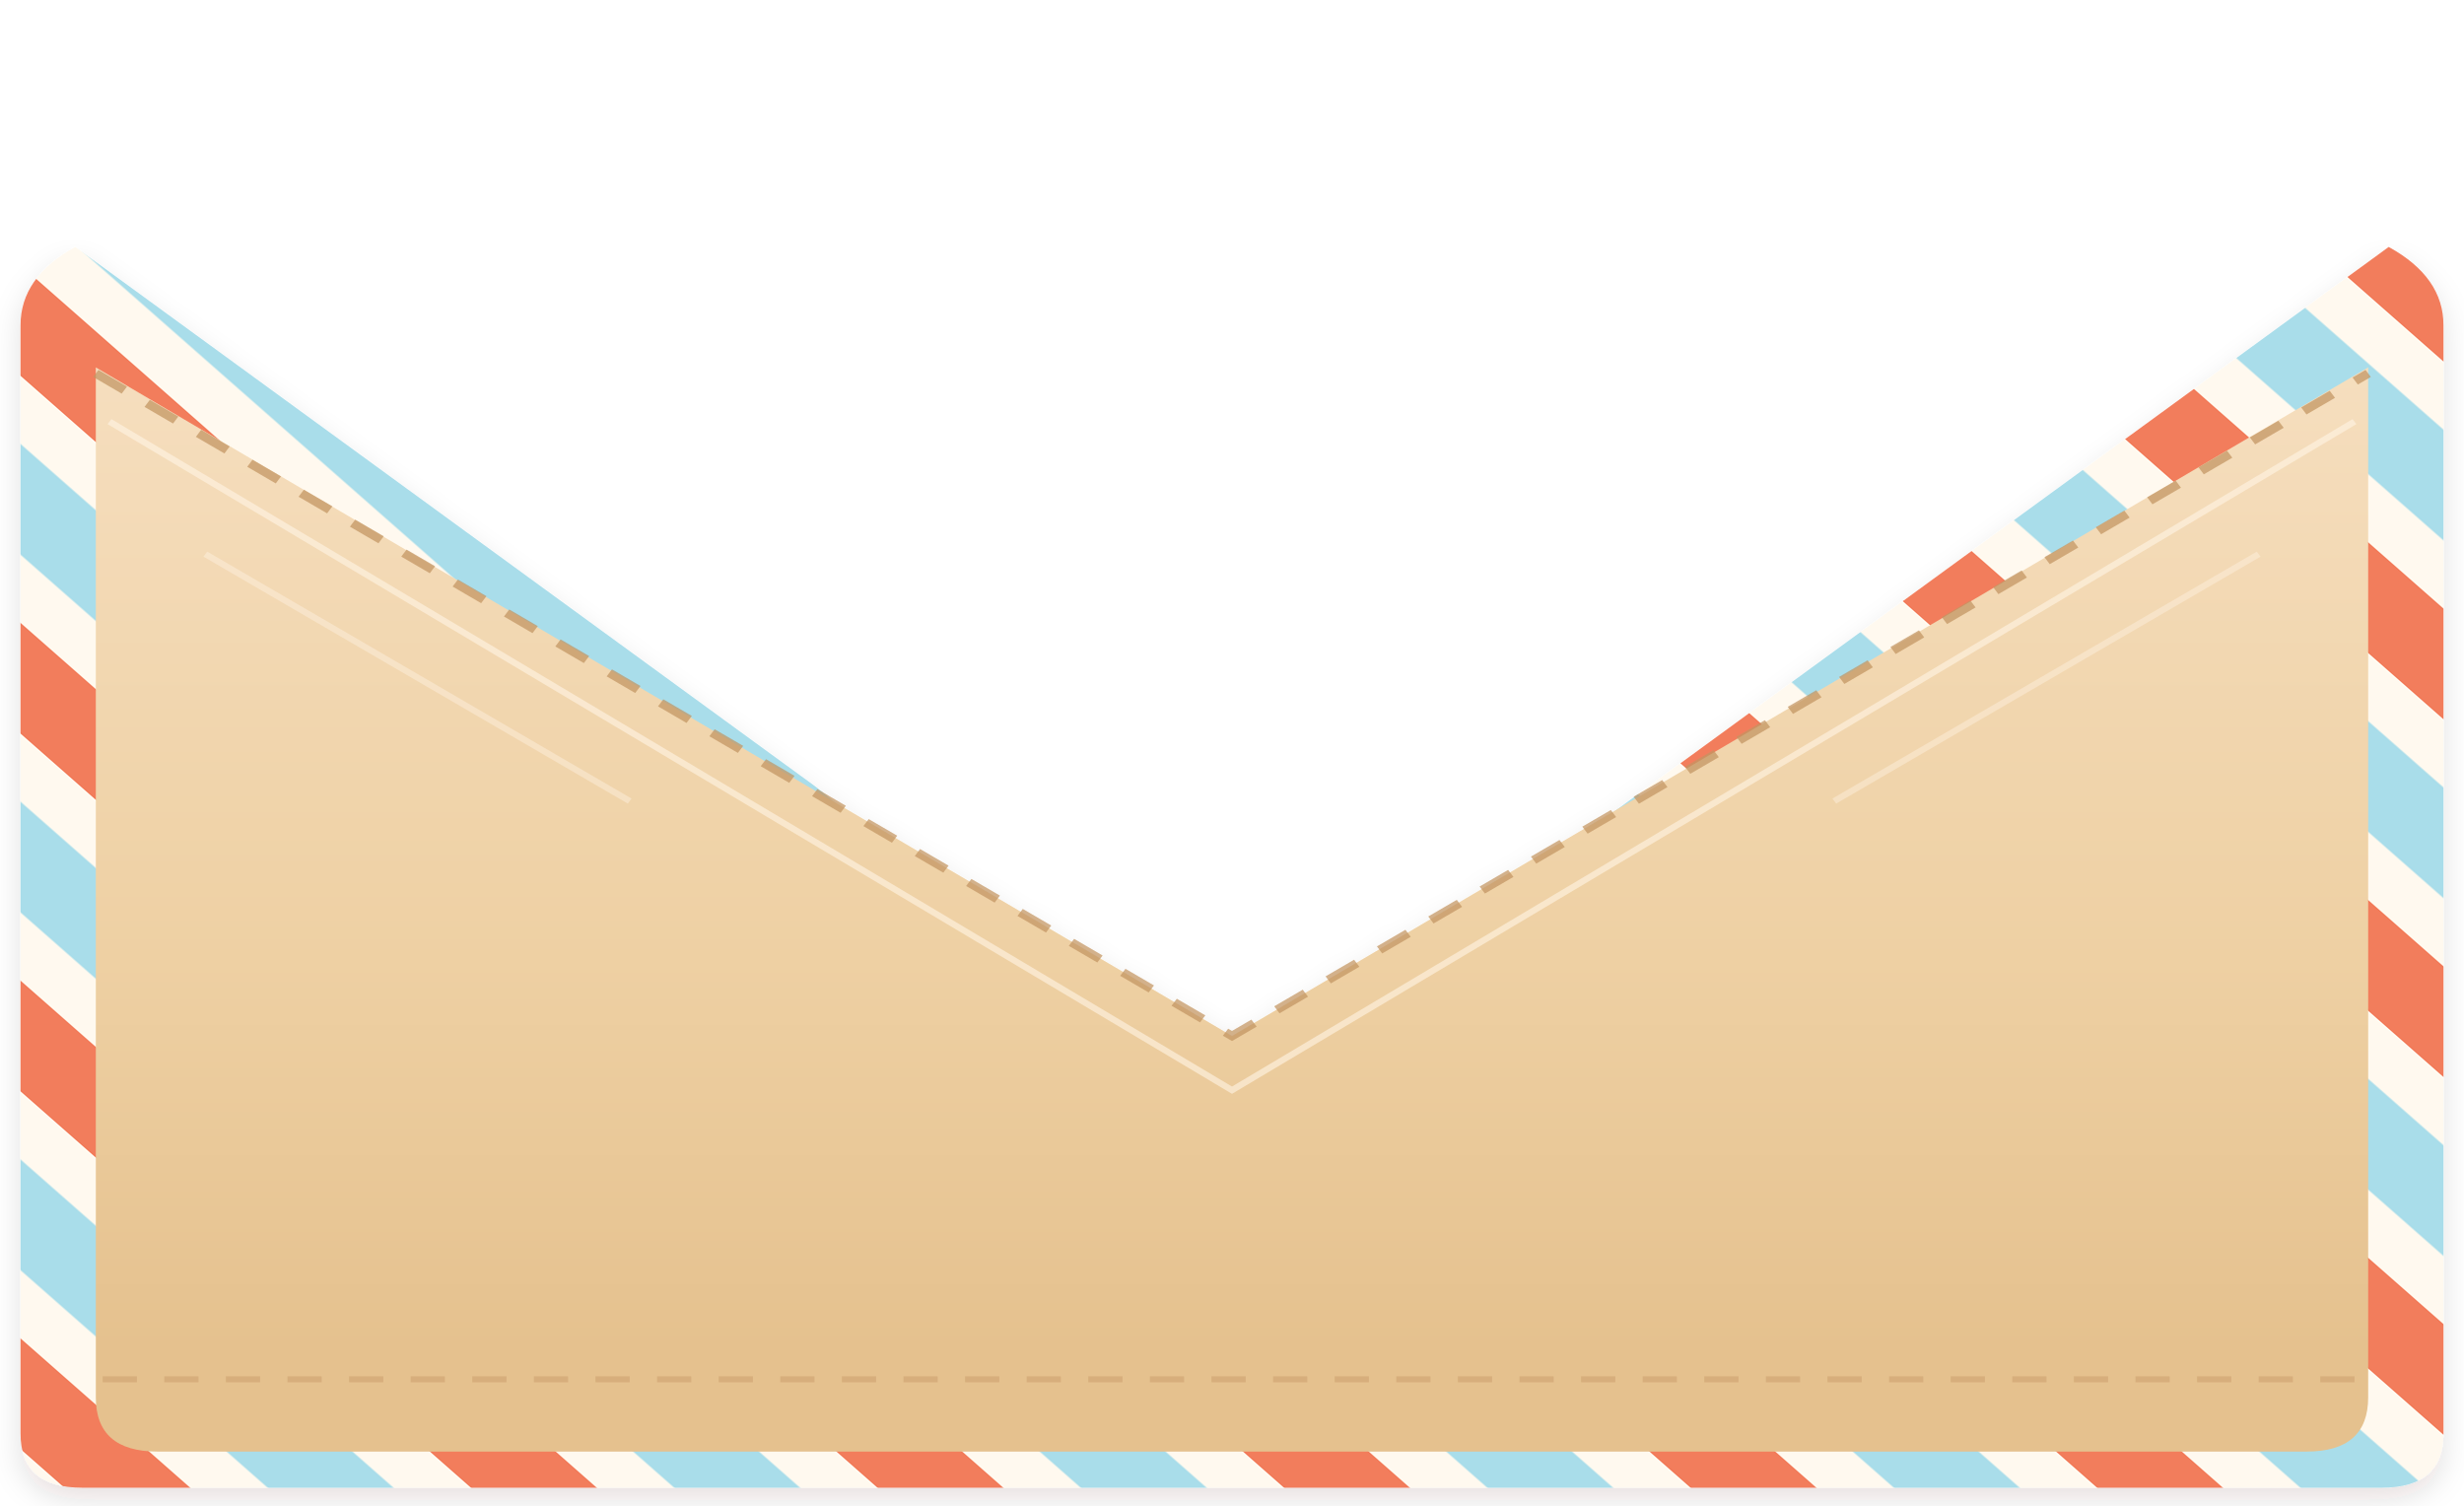
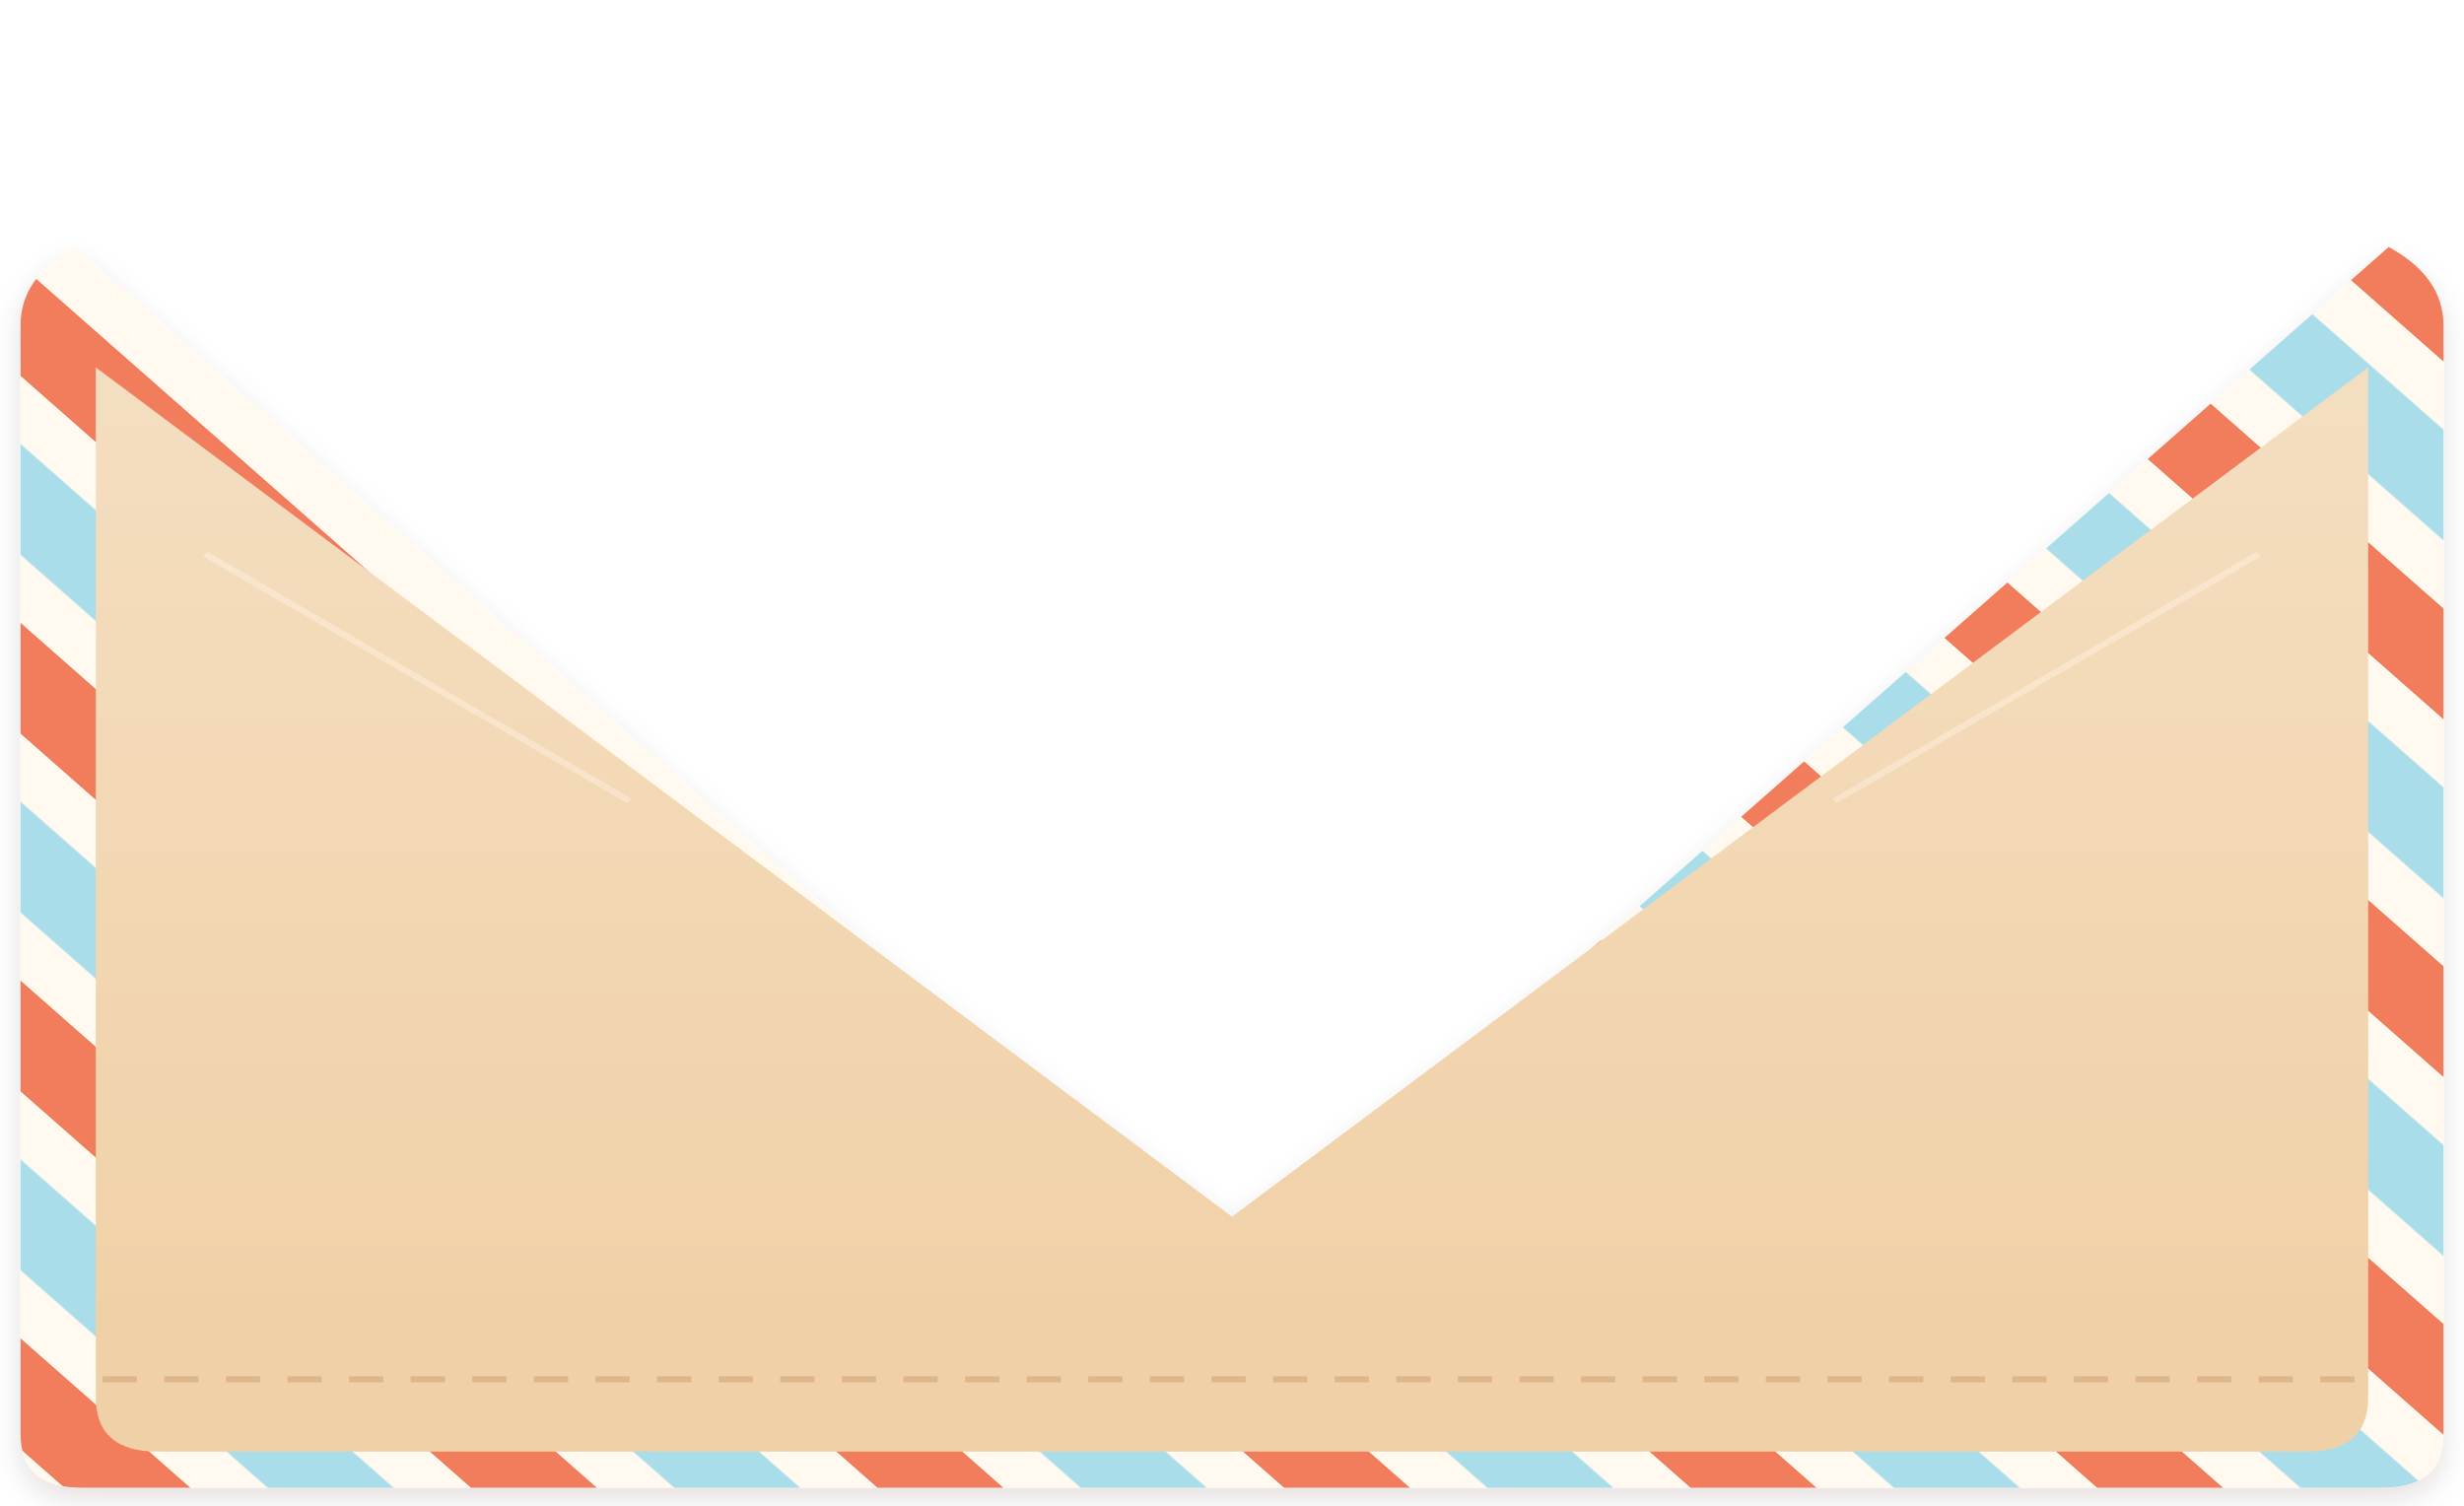
<svg xmlns="http://www.w3.org/2000/svg" width="360" height="220" viewBox="0 0 360 220" fill="none">
  <defs>
    <pattern id="airmail" width="42" height="42" patternUnits="userSpaceOnUse" patternTransform="rotate(-45)">
      <rect width="42" height="42" fill="#FFF9EF" />
      <rect width="13" height="42" fill="#F27D5C" />
      <rect x="21" width="13" height="42" fill="#A9DDEA" />
    </pattern>
    <linearGradient id="kraftShoulder" x1="180" y1="54" x2="180" y2="224" gradientUnits="userSpaceOnUse">
-       <stop stop-color="#F6DFC0" />
-       <stop offset="0.62" stop-color="#EED0A3" />
-       <stop offset="1" stop-color="#E5C18E" />
+       <stop stop-color="#F4DFC2" />
+       <stop offset="0.62" stop-color="#F2D6B1" />
+       <stop offset="1" stop-color="#F0D0A6" />
    </linearGradient>
    <filter id="paperShadow" x="-8%" y="-8%" width="116%" height="122%">
      <feDropShadow dx="0" dy="2" stdDeviation="2.2" flood-color="#3F281A" flood-opacity="0.12" />
    </filter>
  </defs>
  <g transform="scale(1 0.88)" filter="url(#paperShadow)">
-     <path d="M3 54Q3 46 11 41L180 181L349 41Q357 46 357 54V238Q357 247 348 247H12Q3 247 3 238V54Z" fill="url(#airmail)" />
-     <path d="M14 61L180 172L346 61V232Q346 241 337 241H23Q14 241 14 232V61Z" fill="url(#kraftShoulder)" />
-     <path d="M14 62L180 172L346 62" stroke="#C39562" stroke-opacity="0.72" stroke-width="1.4" stroke-dasharray="5 4" />
-     <path d="M16 70L180 181L344 70" stroke="#FFF4E4" stroke-opacity="0.62" stroke-width="1" />
+     <path d="M3 54Q3 46 11 41L180 210L349 41Q357 46 357 54V238Q357 247 348 247H12Q3 247 3 238V54Z" fill="url(#airmail)" />
+     <path d="M14 61L180 202L346 61V232Q346 241 337 241H23Q14 241 14 232V61Z" fill="url(#kraftShoulder)" />
    <path d="M15 229H345" stroke="#C39562" stroke-opacity="0.42" stroke-width="1" stroke-dasharray="5 4" />
    <path d="M30 92L92 133" stroke="#FFF4E4" stroke-opacity="0.42" stroke-width="1" />
    <path d="M330 92L268 133" stroke="#FFF4E4" stroke-opacity="0.42" stroke-width="1" />
  </g>
</svg>
